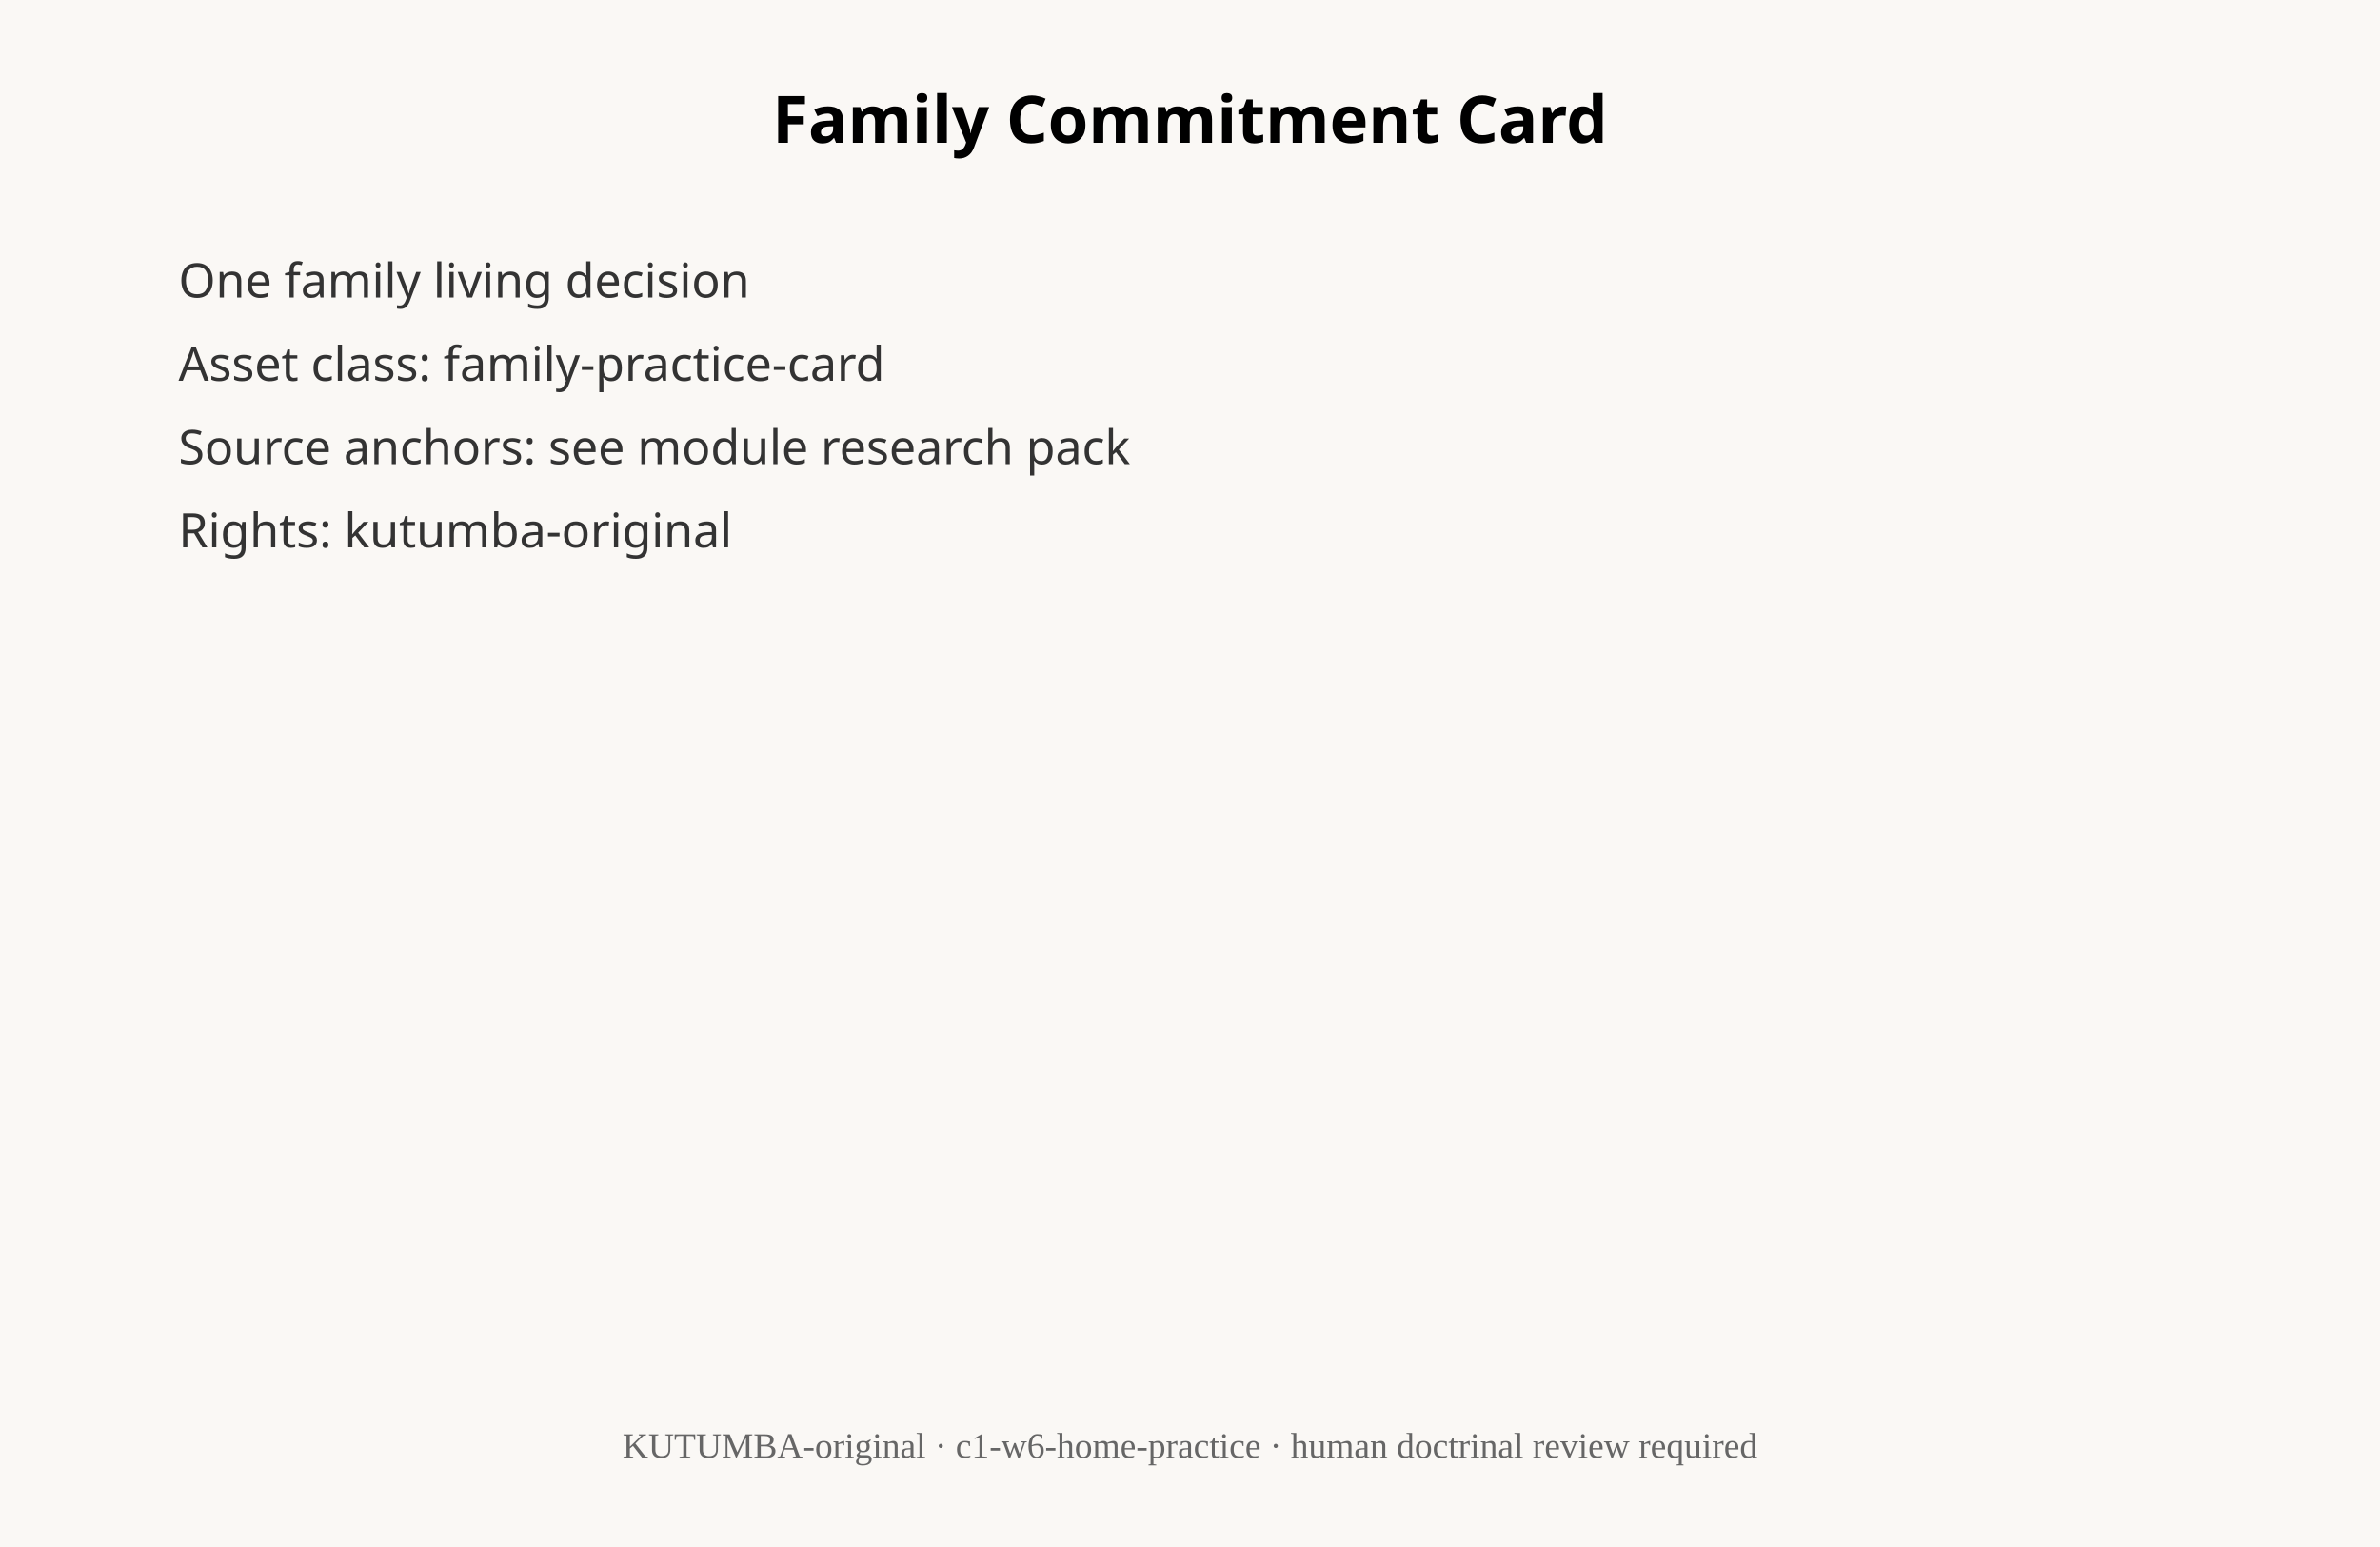
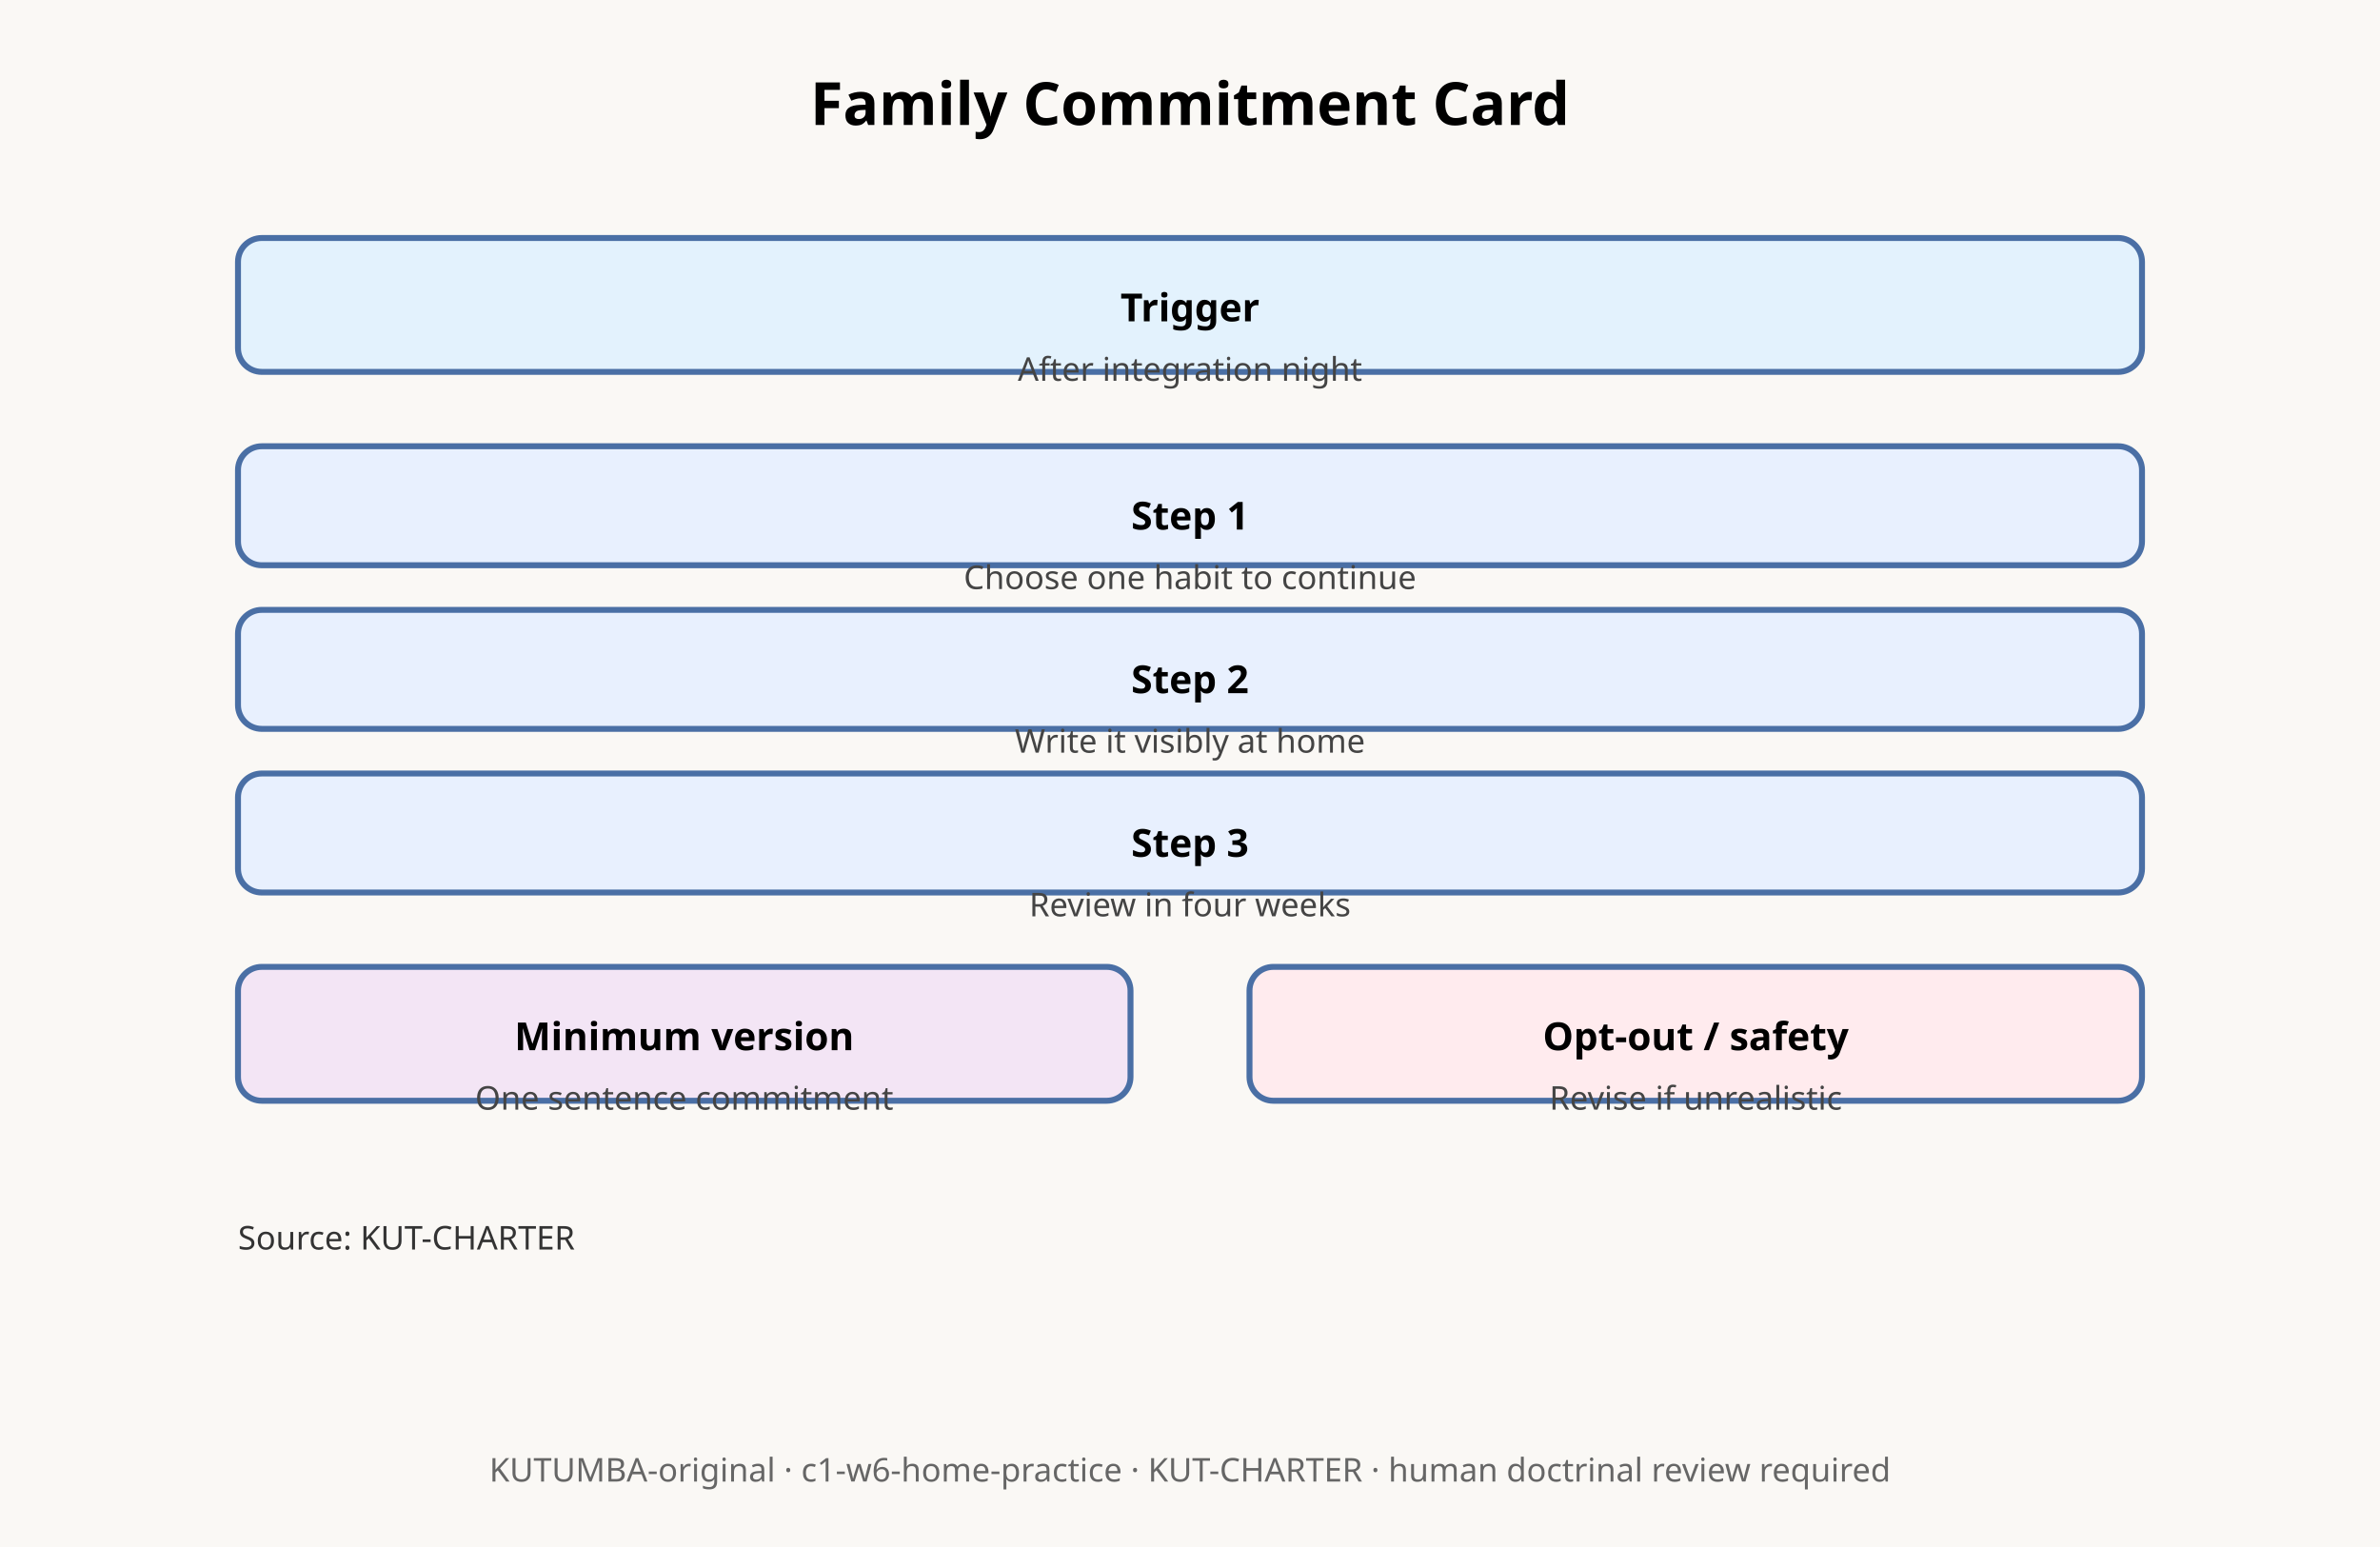
<svg xmlns="http://www.w3.org/2000/svg" viewBox="0 0 800 520" role="img">
  <rect width="800" height="520" fill="#faf8f5" />
-   <text x="400" y="48" text-anchor="middle" font-family="Segoe UI,sans-serif" font-size="22" font-weight="600">Family Commitment Card</text>
-   <text x="60" y="100" font-family="Segoe UI,sans-serif" font-size="16" fill="#333">One family living decision</text>
-   <text x="60" y="128" font-family="Segoe UI,sans-serif" font-size="16" fill="#333">Asset class: family-practice-card</text>
-   <text x="60" y="156" font-family="Segoe UI,sans-serif" font-size="16" fill="#333">Source anchors: see module research pack</text>
-   <text x="60" y="184" font-family="Segoe UI,sans-serif" font-size="16" fill="#333">Rights: kutumba-original</text>
-   <text x="400" y="490" text-anchor="middle" font-size="12" fill="#666">KUTUMBA-original · c1-w6-home-practice · human doctrinal review required</text>
+   <text x="400" y="42" text-anchor="middle" font-family="Segoe UI,sans-serif" font-size="20" font-weight="600">Family Commitment Card</text>
+   <rect x="80" y="80" width="640" height="45" rx="8" fill="#e3f2fd" stroke="#4a6fa5" stroke-width="2" />
+   <text x="400" y="108" text-anchor="middle" font-family="Segoe UI,sans-serif" font-size="13" font-weight="600">Trigger</text>
+   <text x="400" y="128" text-anchor="middle" font-family="Segoe UI,sans-serif" font-size="11" fill="#444">After integration night</text>
+   <rect x="80" y="150" width="640" height="40" rx="8" fill="#e8f0fe" stroke="#4a6fa5" stroke-width="2" />
+   <text x="400" y="178" text-anchor="middle" font-family="Segoe UI,sans-serif" font-size="13" font-weight="600">Step 1</text>
+   <text x="400" y="198" text-anchor="middle" font-family="Segoe UI,sans-serif" font-size="11" fill="#444">Choose one habit to continue</text>
+   <rect x="80" y="205" width="640" height="40" rx="8" fill="#e8f0fe" stroke="#4a6fa5" stroke-width="2" />
+   <text x="400" y="233" text-anchor="middle" font-family="Segoe UI,sans-serif" font-size="13" font-weight="600">Step 2</text>
+   <text x="400" y="253" text-anchor="middle" font-family="Segoe UI,sans-serif" font-size="11" fill="#444">Write it visibly at home</text>
+   <rect x="80" y="260" width="640" height="40" rx="8" fill="#e8f0fe" stroke="#4a6fa5" stroke-width="2" />
+   <text x="400" y="288" text-anchor="middle" font-family="Segoe UI,sans-serif" font-size="13" font-weight="600">Step 3</text>
+   <text x="400" y="308" text-anchor="middle" font-family="Segoe UI,sans-serif" font-size="11" fill="#444">Review in four weeks</text>
+   <rect x="80" y="325" width="300" height="45" rx="8" fill="#f3e5f5" stroke="#4a6fa5" stroke-width="2" />
+   <text x="230" y="353" text-anchor="middle" font-family="Segoe UI,sans-serif" font-size="13" font-weight="600">Minimum version</text>
+   <text x="230" y="373" text-anchor="middle" font-family="Segoe UI,sans-serif" font-size="11" fill="#444">One sentence commitment</text>
+   <rect x="420" y="325" width="300" height="45" rx="8" fill="#ffebee" stroke="#4a6fa5" stroke-width="2" />
+   <text x="570" y="353" text-anchor="middle" font-family="Segoe UI,sans-serif" font-size="13" font-weight="600">Opt-out / safety</text>
+   <text x="570" y="373" text-anchor="middle" font-family="Segoe UI,sans-serif" font-size="11" fill="#444">Revise if unrealistic</text>
+   <text x="80" y="420" text-anchor="start" font-family="Segoe UI,sans-serif" font-size="11" font-weight="normal" fill="#333">Source: KUT-CHARTER</text>
+   <text x="400" y="498" text-anchor="middle" font-family="Segoe UI,sans-serif" font-size="11" fill="#666">
+     KUTUMBA-original · c1-w6-home-practice · KUT-CHARTER · human doctrinal review required
+   </text>
</svg>
